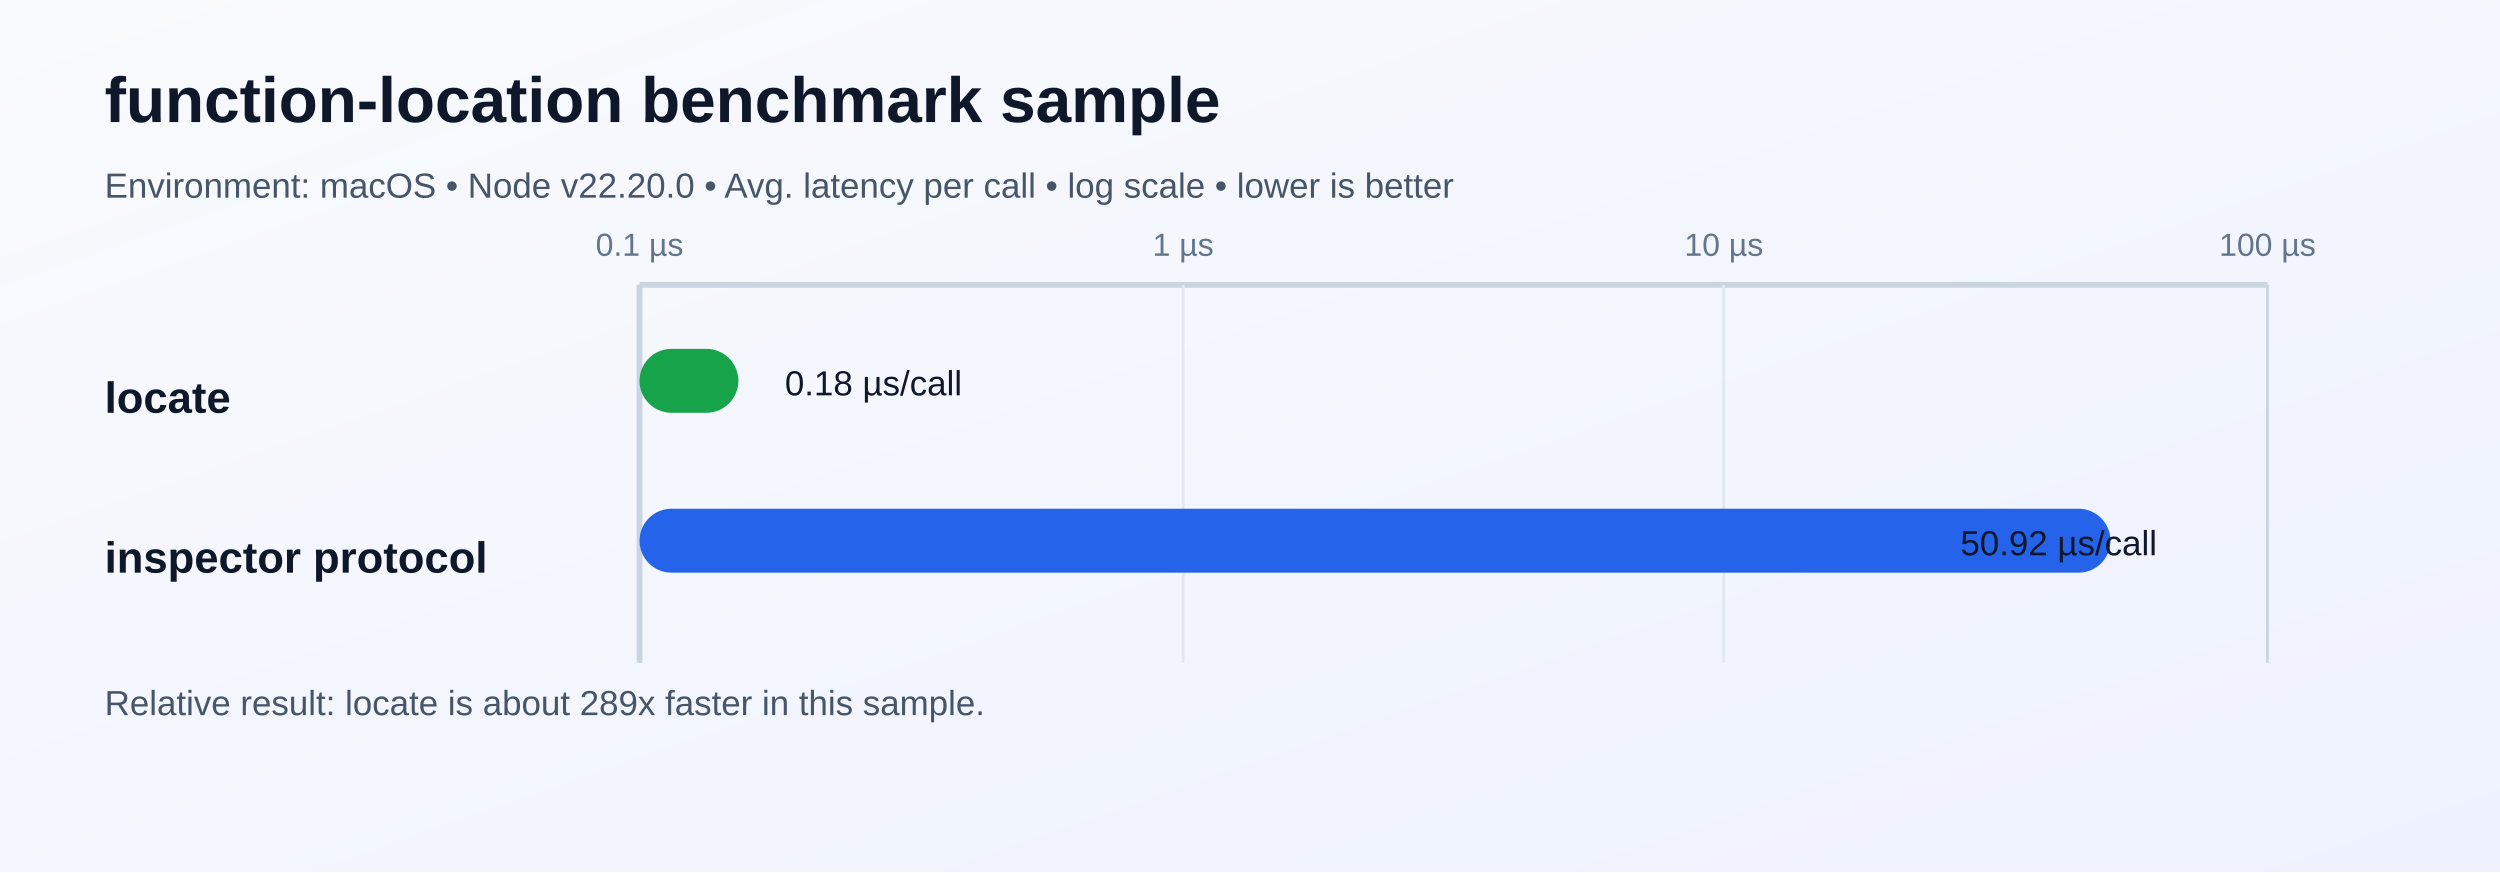
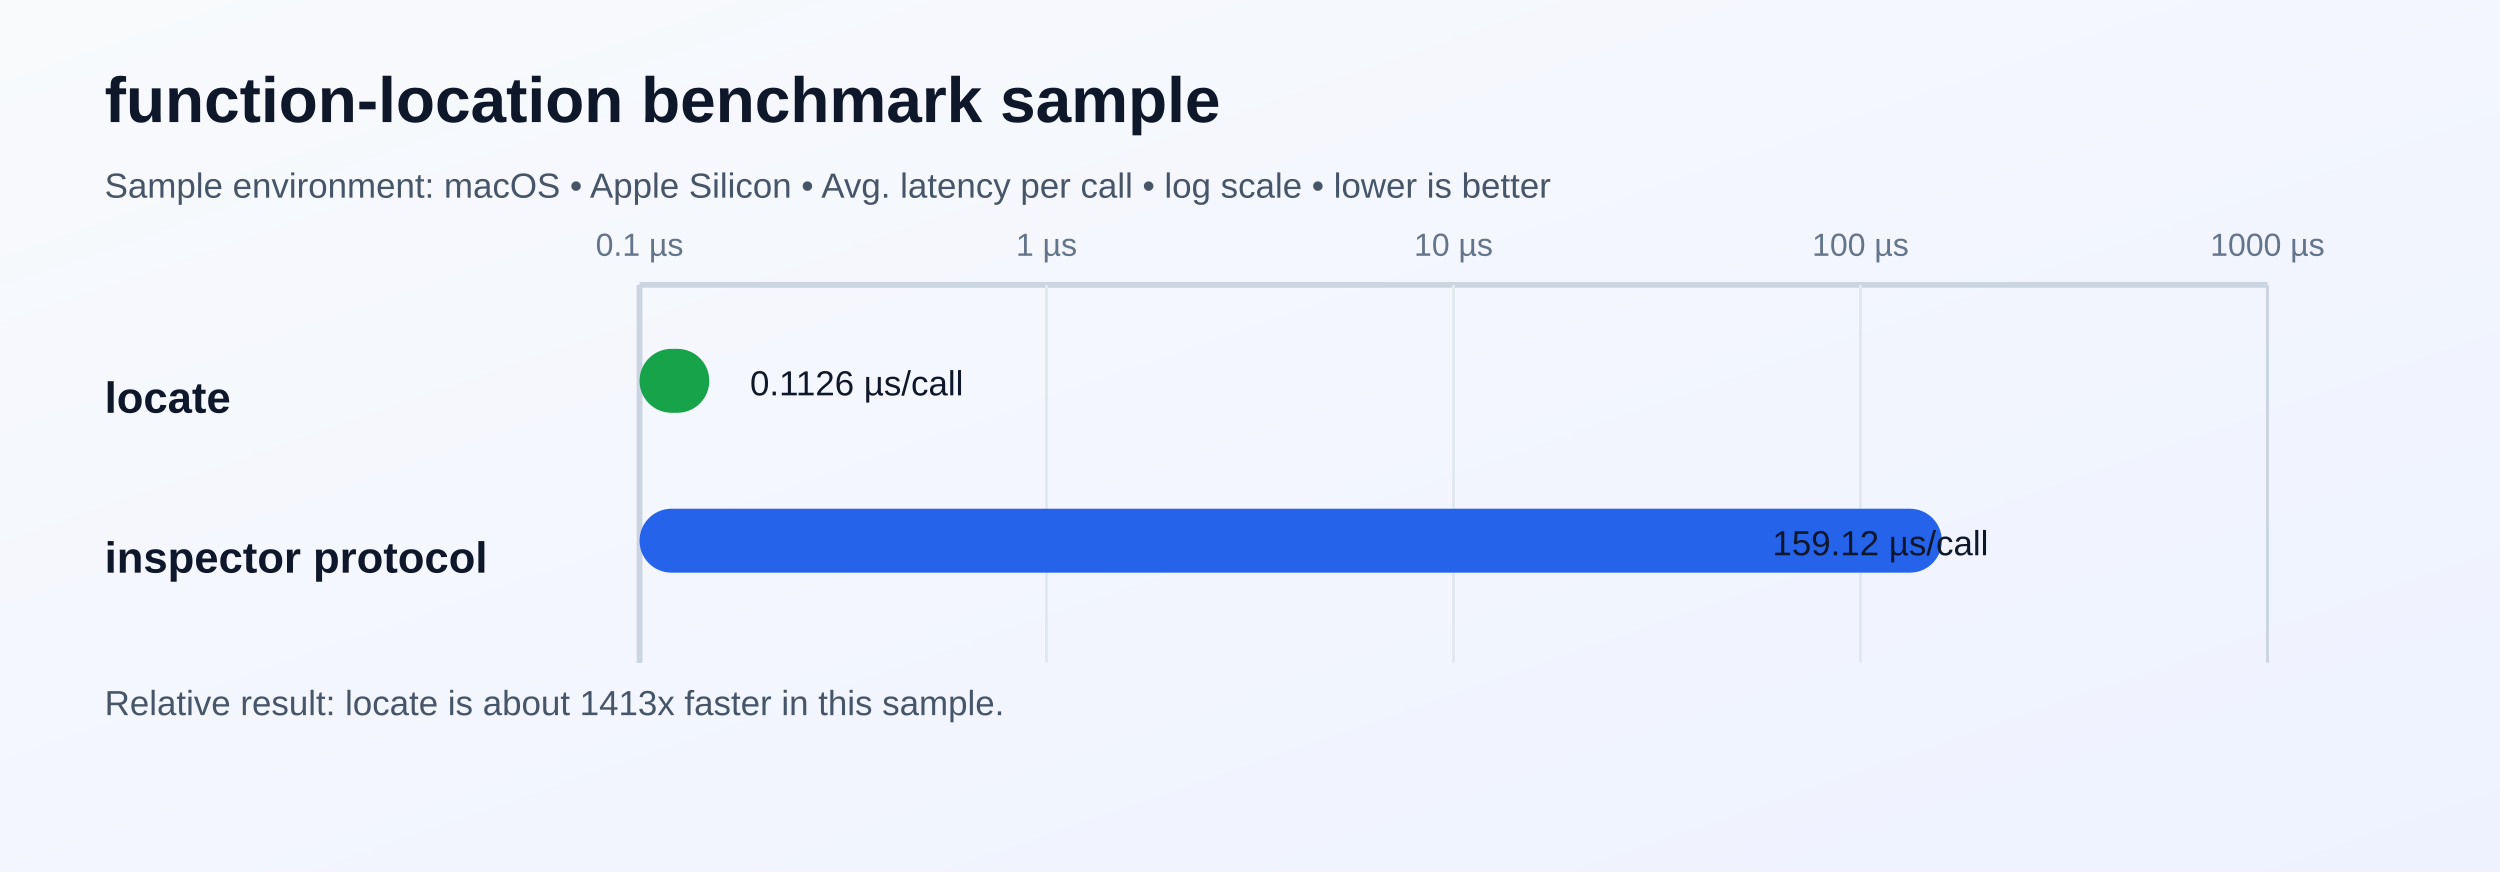
<svg xmlns="http://www.w3.org/2000/svg" width="860" height="300" viewBox="0 0 860 300" role="img" aria-labelledby="title desc">
  <defs>
    <linearGradient id="bg" x1="0" x2="1" y1="0" y2="1">
      <stop offset="0%" stop-color="#f8fafc" />
      <stop offset="100%" stop-color="#eef2ff" />
    </linearGradient>
  </defs>
  <rect width="860" height="300" fill="url(#bg)" />
  <text x="36" y="42" fill="#0f172a" font-size="22" font-family="Arial, Helvetica, sans-serif" font-weight="700">
    function-location benchmark sample
  </text>
  <text x="36" y="68" fill="#475569" font-size="12" font-family="Arial, Helvetica, sans-serif">
-     Environment: macOS • Node v22.20.0 • Avg. latency per call • log scale • lower is better
+     Sample environment: macOS • Apple Silicon • Avg. latency per call • log scale • lower is better
  </text>
  <line x1="220" y1="98" x2="780" y2="98" stroke="#cbd5e1" stroke-width="2" />
  <line x1="220" y1="98" x2="220" y2="228" stroke="#cbd5e1" stroke-width="2" />
  <line x1="220" y1="98" x2="220" y2="228" stroke="#cbd5e1" stroke-width="1" />
-   <line x1="407" y1="98" x2="407" y2="228" stroke="#e2e8f0" stroke-width="1" />
-   <line x1="593" y1="98" x2="593" y2="228" stroke="#e2e8f0" stroke-width="1" />
+   <line x1="360" y1="98" x2="360" y2="228" stroke="#e2e8f0" stroke-width="1" />
+   <line x1="500" y1="98" x2="500" y2="228" stroke="#e2e8f0" stroke-width="1" />
+   <line x1="640" y1="98" x2="640" y2="228" stroke="#e2e8f0" stroke-width="1" />
  <line x1="780" y1="98" x2="780" y2="228" stroke="#cbd5e1" stroke-width="1" />
  <text x="220" y="88" fill="#64748b" font-size="11" font-family="Arial, Helvetica, sans-serif" text-anchor="middle">0.1 µs</text>
-   <text x="407" y="88" fill="#64748b" font-size="11" font-family="Arial, Helvetica, sans-serif" text-anchor="middle">1 µs</text>
-   <text x="593" y="88" fill="#64748b" font-size="11" font-family="Arial, Helvetica, sans-serif" text-anchor="middle">10 µs</text>
-   <text x="780" y="88" fill="#64748b" font-size="11" font-family="Arial, Helvetica, sans-serif" text-anchor="middle">100 µs</text>
+   <text x="360" y="88" fill="#64748b" font-size="11" font-family="Arial, Helvetica, sans-serif" text-anchor="middle">1 µs</text>
+   <text x="500" y="88" fill="#64748b" font-size="11" font-family="Arial, Helvetica, sans-serif" text-anchor="middle">10 µs</text>
+   <text x="640" y="88" fill="#64748b" font-size="11" font-family="Arial, Helvetica, sans-serif" text-anchor="middle">100 µs</text>
+   <text x="780" y="88" fill="#64748b" font-size="11" font-family="Arial, Helvetica, sans-serif" text-anchor="middle">1000 µs</text>
  <text x="36" y="142" fill="#0f172a" font-size="15" font-family="Arial, Helvetica, sans-serif" font-weight="700">locate</text>
  <text x="36" y="197" fill="#0f172a" font-size="15" font-family="Arial, Helvetica, sans-serif" font-weight="700">inspector protocol</text>
-   <rect x="220" y="120" width="34" height="22" rx="11" fill="#16a34a" />
-   <rect x="220" y="175" width="506" height="22" rx="11" fill="#2563eb" />
-   <text x="270" y="136" fill="#0f172a" font-size="12" font-family="Arial, Helvetica, sans-serif">0.18 µs/call</text>
-   <text x="742" y="191" fill="#0f172a" font-size="12" font-family="Arial, Helvetica, sans-serif" text-anchor="end">50.92 µs/call</text>
+   <rect x="220" y="120" width="24" height="22" rx="11" fill="#16a34a" />
+   <rect x="220" y="175" width="448" height="22" rx="11" fill="#2563eb" />
+   <text x="258" y="136" fill="#0f172a" font-size="12" font-family="Arial, Helvetica, sans-serif">0.1126 µs/call</text>
+   <text x="684" y="191" fill="#0f172a" font-size="12" font-family="Arial, Helvetica, sans-serif" text-anchor="end">159.12 µs/call</text>
  <text x="36" y="246" fill="#475569" font-size="12" font-family="Arial, Helvetica, sans-serif">
-     Relative result: locate is about 289x faster in this sample.
+     Relative result: locate is about 1413x faster in this sample.
  </text>
</svg>
